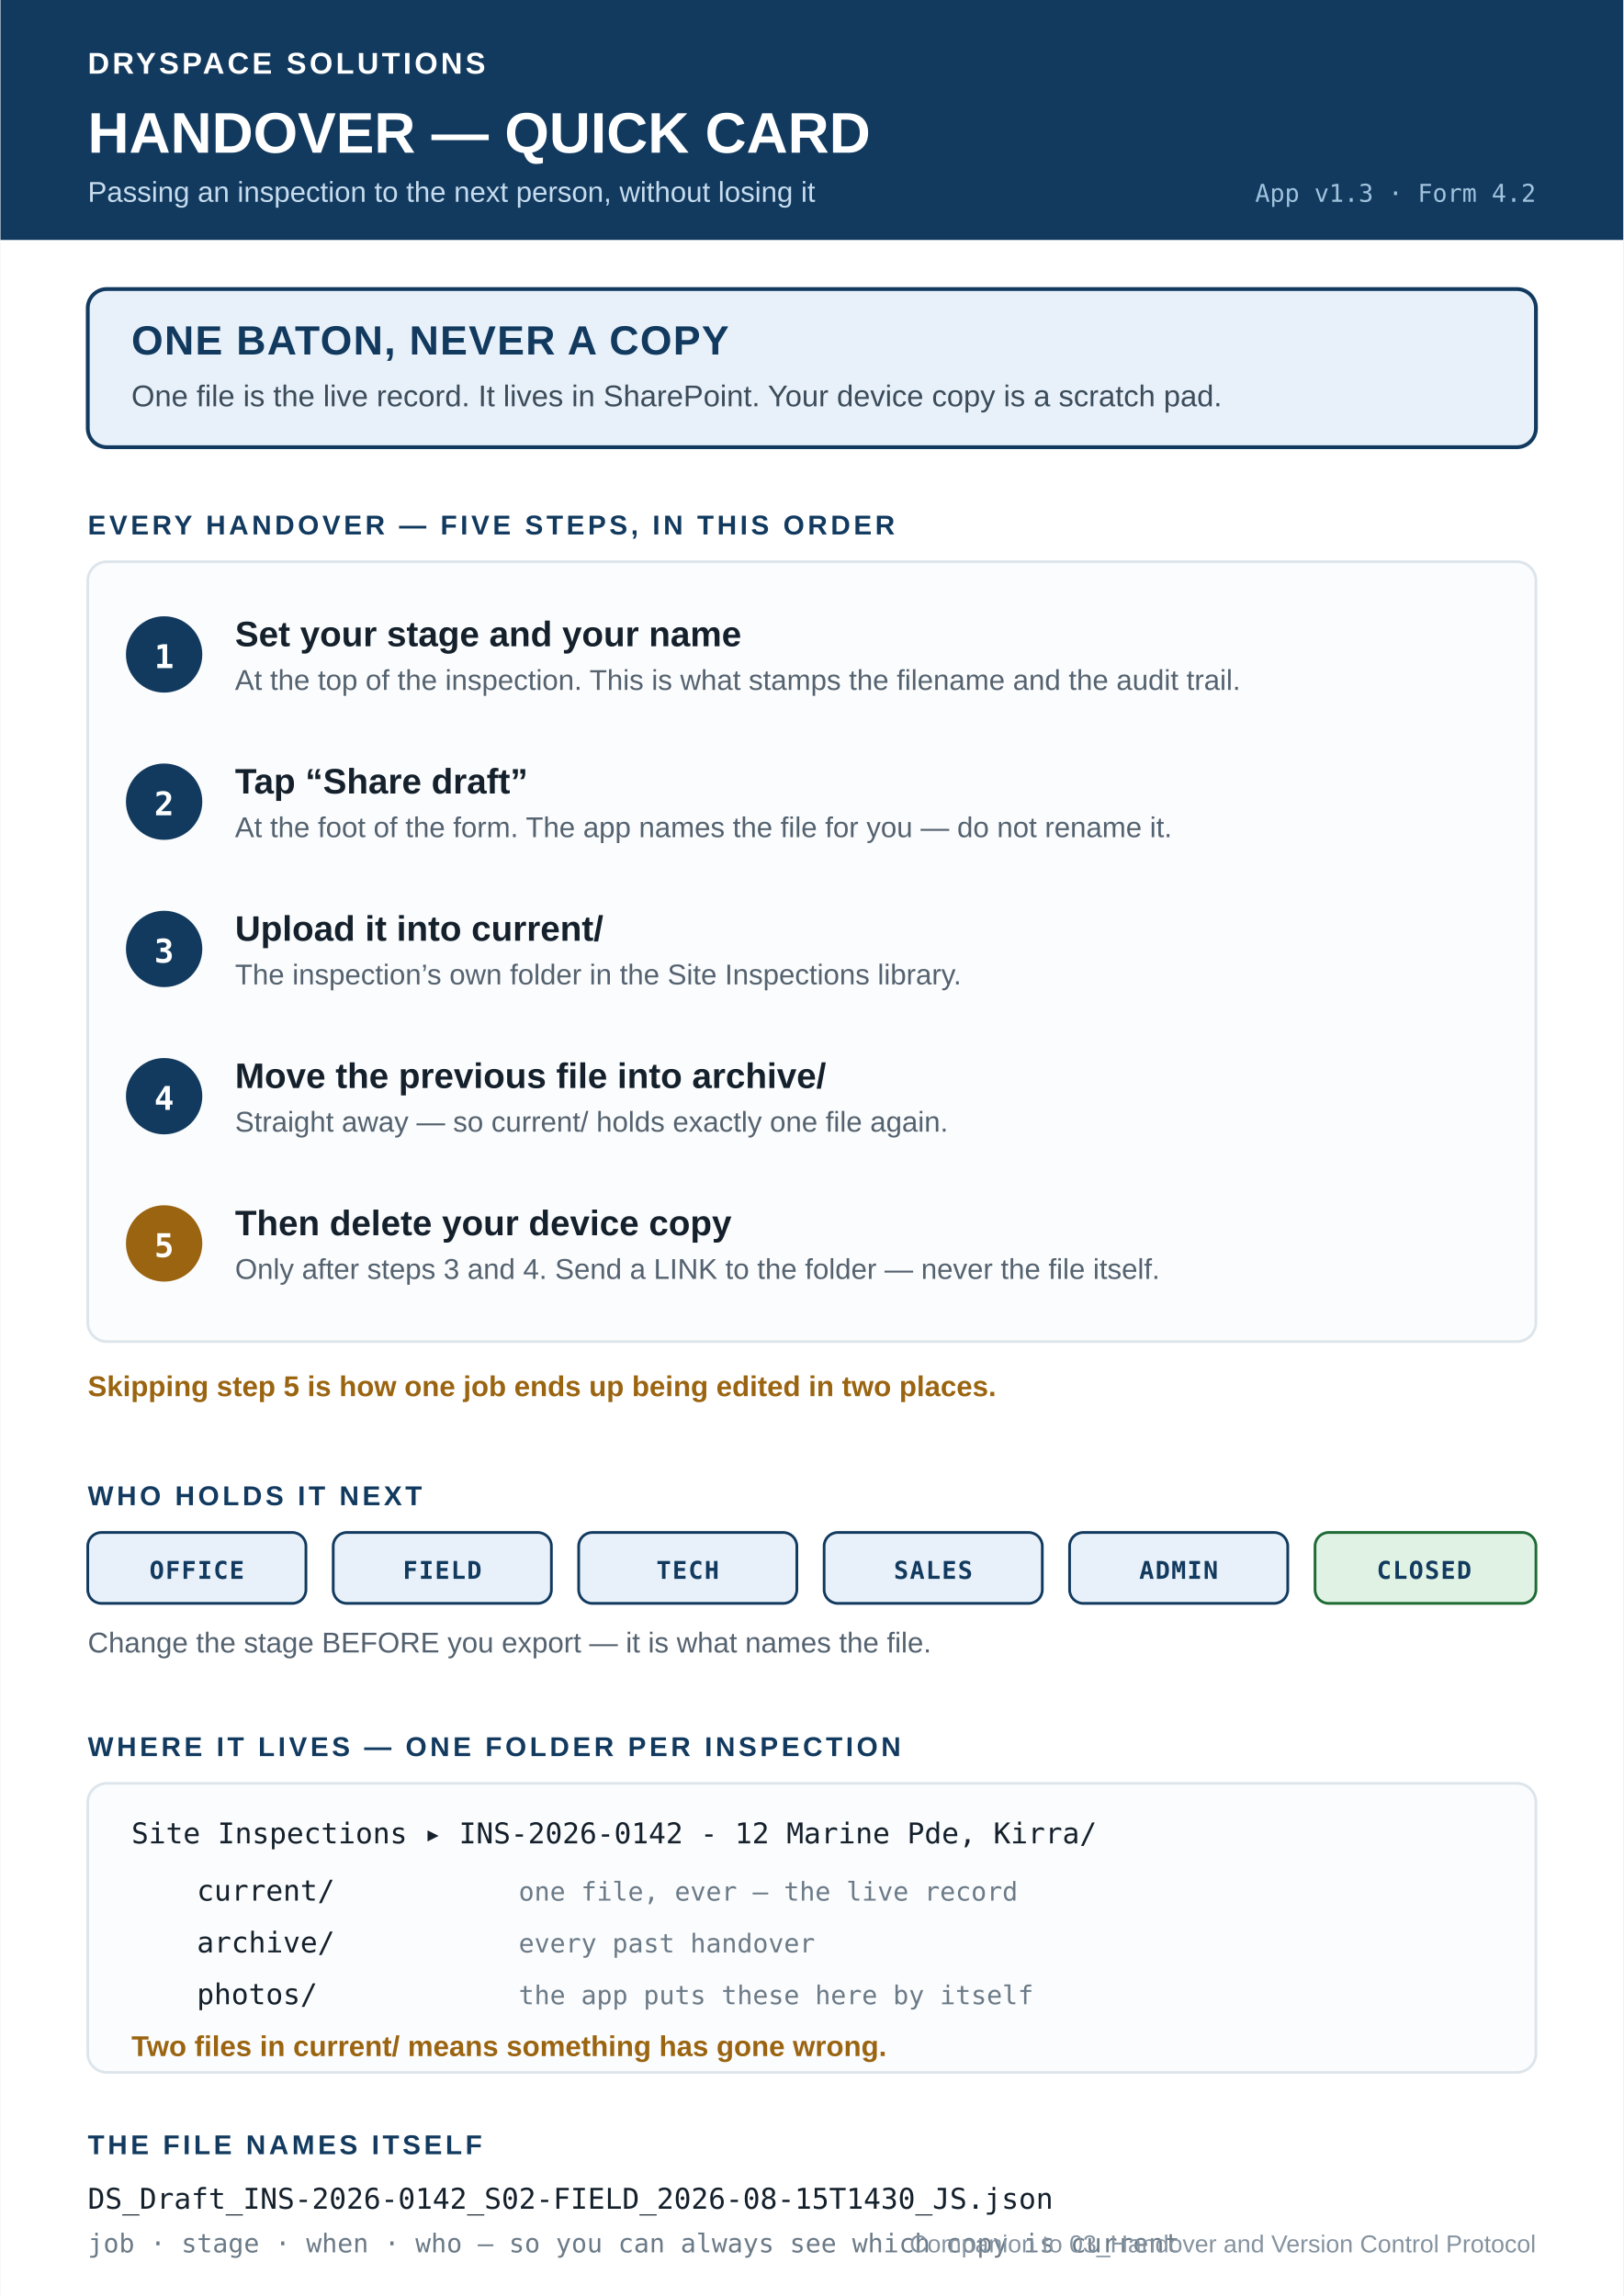
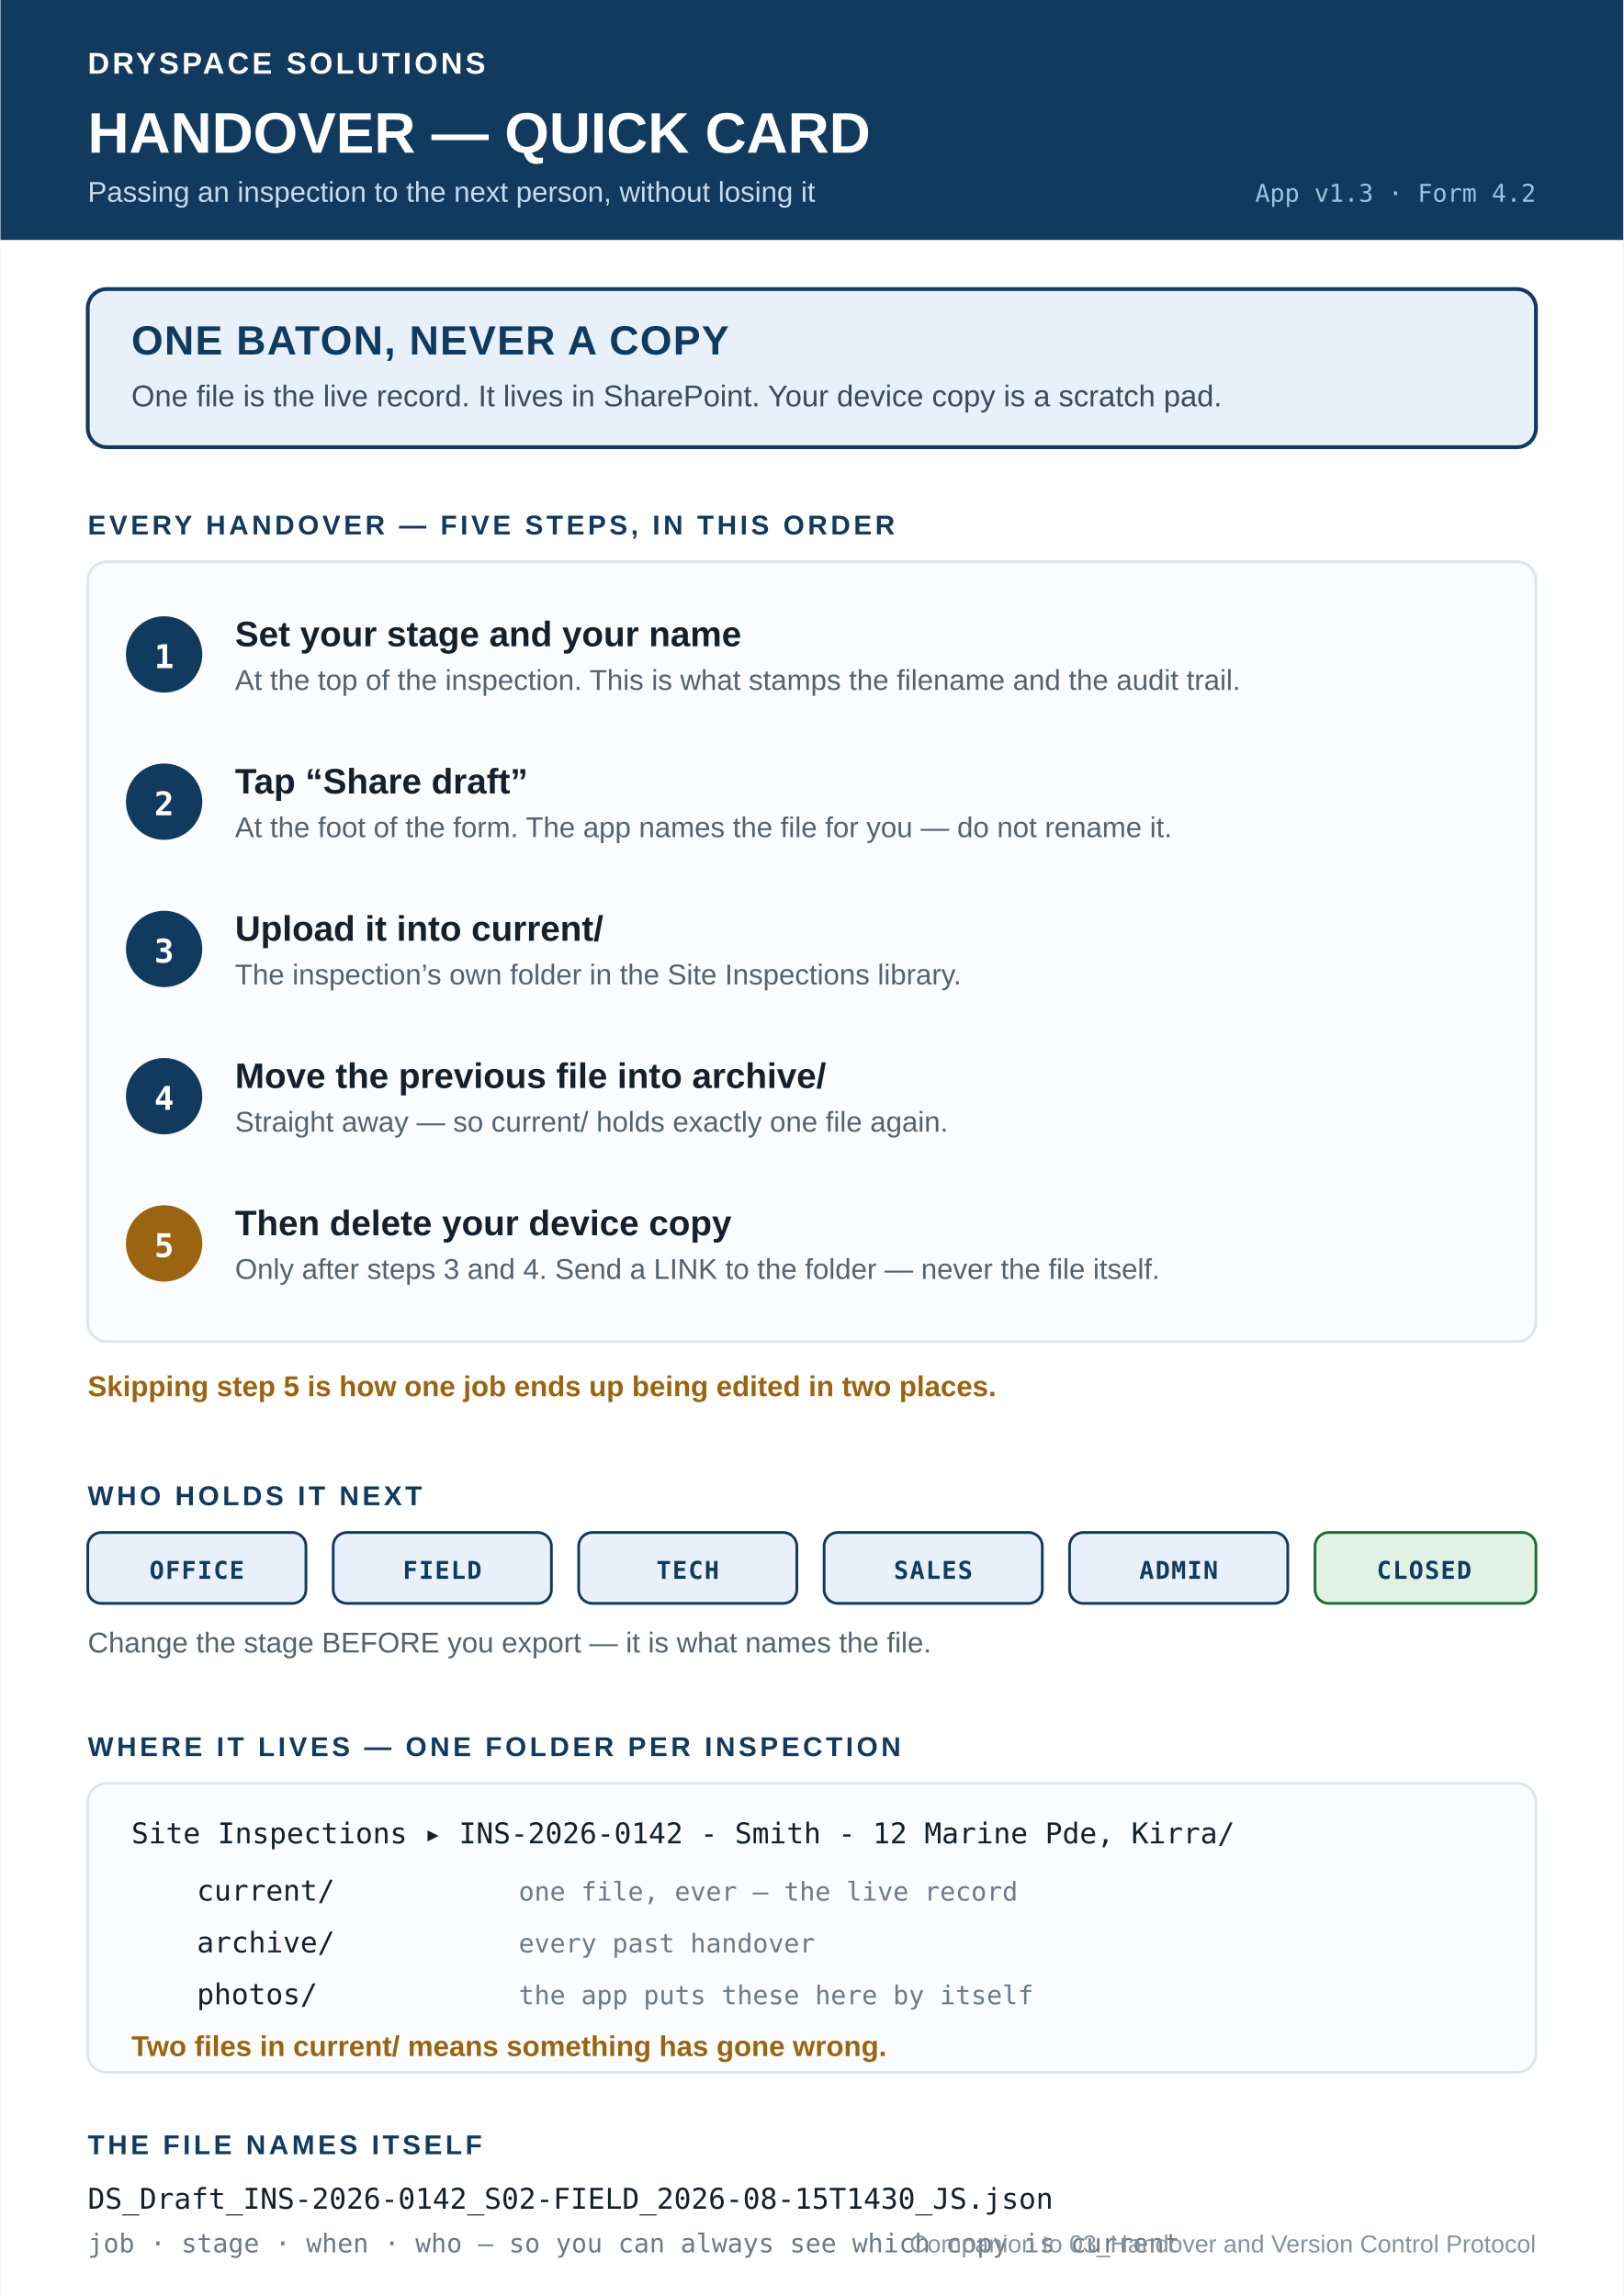
<svg xmlns="http://www.w3.org/2000/svg" width="210mm" height="297mm" viewBox="0 0 595 842" role="img" aria-label="Handover quick card: one baton never a copy, and the five handover steps in order.">
  <style>
    .h1{font:700 21px 'Segoe UI',Arial,sans-serif;fill:#FFFFFF}
    .h2{font:400 10.5px 'Segoe UI',Arial,sans-serif;fill:#C6DCEE}
    .brand{font:700 11px 'Segoe UI',Arial,sans-serif;fill:#FFFFFF;letter-spacing:.1em}
    .ver{font:400 9px Consolas,monospace;fill:#9FC2DC}
    .rule{font:700 15px 'Segoe UI',Arial,sans-serif;fill:#123A5F;letter-spacing:.03em}
    .ruleb{font:400 11px 'Segoe UI',Arial,sans-serif;fill:#3C4C5A}
    .sec{font:700 10px 'Segoe UI',Arial,sans-serif;fill:#123A5F;letter-spacing:.12em}
    .num{font:700 12px Consolas,monospace;fill:#FFFFFF}
    .st{font:700 13px 'Segoe UI',Arial,sans-serif;fill:#14202B}
    .sd{font:400 10.5px 'Segoe UI',Arial,sans-serif;fill:#54626F}
    .stage{font:700 9px Consolas,monospace;fill:#123A5F;letter-spacing:.05em}
    .mono{font:400 10.5px Consolas,monospace;fill:#14202B}
    .monod{font:400 9.5px Consolas,monospace;fill:#6B7A87}
    .warn{font:700 10.5px 'Segoe UI',Arial,sans-serif;fill:#9A6410}
    .foot{font:400 9px 'Segoe UI',Arial,sans-serif;fill:#8593A0}
  </style>
  <rect width="595" height="842" fill="#FFFFFF" />
  <rect x="0" y="0" width="595" height="88" fill="#123A5F" />
  <text class="brand" x="32" y="27">DRYSPACE SOLUTIONS</text>
  <text class="h1" x="32" y="56">HANDOVER — QUICK CARD</text>
  <text class="h2" x="32" y="74">Passing an inspection to the next person, without losing it</text>
  <text class="ver" x="563" y="74" text-anchor="end">App v1.3 · Form 4.2</text>
  <rect x="32" y="106" width="531" height="58" rx="7" fill="#E8F1FA" stroke="#123A5F" stroke-width="1.4" />
  <text class="rule" x="48" y="130">ONE BATON, NEVER A COPY</text>
  <text class="ruleb" x="48" y="149">One file is the live record. It lives in SharePoint. Your device copy is a scratch pad.</text>
  <text class="sec" x="32" y="196">EVERY HANDOVER — FIVE STEPS, IN THIS ORDER</text>
  <rect x="32" y="206" width="531" height="286" rx="7" fill="#FBFCFD" stroke="#DDE5EC" stroke-width="1" />
  <circle cx="60" cy="240" r="14" fill="#123A5F" />
  <text class="num" x="60" y="245" text-anchor="middle">1</text>
  <text class="st" x="86" y="237">Set your stage and your name</text>
  <text class="sd" x="86" y="253">At the top of the inspection. This is what stamps the filename and the audit trail.</text>
  <circle cx="60" cy="294" r="14" fill="#123A5F" />
  <text class="num" x="60" y="299" text-anchor="middle">2</text>
  <text class="st" x="86" y="291">Tap “Share draft”</text>
  <text class="sd" x="86" y="307">At the foot of the form. The app names the file for you — do not rename it.</text>
  <circle cx="60" cy="348" r="14" fill="#123A5F" />
  <text class="num" x="60" y="353" text-anchor="middle">3</text>
  <text class="st" x="86" y="345">Upload it into current/</text>
  <text class="sd" x="86" y="361">The inspection’s own folder in the Site Inspections library.</text>
  <circle cx="60" cy="402" r="14" fill="#123A5F" />
  <text class="num" x="60" y="407" text-anchor="middle">4</text>
  <text class="st" x="86" y="399">Move the previous file into archive/</text>
  <text class="sd" x="86" y="415">Straight away — so current/ holds exactly one file again.</text>
  <circle cx="60" cy="456" r="14" fill="#9A6410" />
  <text class="num" x="60" y="461" text-anchor="middle">5</text>
  <text class="st" x="86" y="453">Then delete your device copy</text>
  <text class="sd" x="86" y="469">Only after steps 3 and 4. Send a LINK to the folder — never the file itself.</text>
  <text class="warn" x="32" y="512">Skipping step 5 is how one job ends up being edited in two places.</text>
  <text class="sec" x="32" y="552">WHO HOLDS IT NEXT</text>
  <g>
    <rect x="32" y="562" width="80" height="26" rx="5" fill="#E8F1FA" stroke="#123A5F" stroke-width="1" />
    <text class="stage" x="72" y="579" text-anchor="middle">OFFICE</text>
    <rect x="122" y="562" width="80" height="26" rx="5" fill="#E8F1FA" stroke="#123A5F" stroke-width="1" />
    <text class="stage" x="162" y="579" text-anchor="middle">FIELD</text>
    <rect x="212" y="562" width="80" height="26" rx="5" fill="#E8F1FA" stroke="#123A5F" stroke-width="1" />
    <text class="stage" x="252" y="579" text-anchor="middle">TECH</text>
    <rect x="302" y="562" width="80" height="26" rx="5" fill="#E8F1FA" stroke="#123A5F" stroke-width="1" />
    <text class="stage" x="342" y="579" text-anchor="middle">SALES</text>
    <rect x="392" y="562" width="80" height="26" rx="5" fill="#E8F1FA" stroke="#123A5F" stroke-width="1" />
    <text class="stage" x="432" y="579" text-anchor="middle">ADMIN</text>
    <rect x="482" y="562" width="81" height="26" rx="5" fill="#E0F2E4" stroke="#1E6B34" stroke-width="1" />
    <text class="stage" x="522" y="579" text-anchor="middle" fill="#1E6B34">CLOSED</text>
  </g>
  <text class="sd" x="32" y="606">Change the stage BEFORE you export — it is what names the file.</text>
  <text class="sec" x="32" y="644">WHERE IT LIVES — ONE FOLDER PER INSPECTION</text>
  <rect x="32" y="654" width="531" height="106" rx="7" fill="#FBFCFD" stroke="#DDE5EC" stroke-width="1" />
-   <text class="mono" x="48" y="676">Site Inspections ▸ INS-2026-0142 - 12 Marine Pde, Kirra/</text>
+   <text class="mono" x="48" y="676">Site Inspections ▸ INS-2026-0142 - Smith - 12 Marine Pde, Kirra/</text>
  <text class="mono" x="72" y="697">current/</text>
  <text class="monod" x="190" y="697">one file, ever — the live record</text>
  <text class="mono" x="72" y="716">archive/</text>
  <text class="monod" x="190" y="716">every past handover</text>
  <text class="mono" x="72" y="735">photos/</text>
  <text class="monod" x="190" y="735">the app puts these here by itself</text>
  <text class="warn" x="48" y="754">Two files in current/ means something has gone wrong.</text>
  <text class="sec" x="32" y="790">THE FILE NAMES ITSELF</text>
  <text class="mono" x="32" y="810">DS_Draft_INS-2026-0142_S02-FIELD_2026-08-15T1430_JS.json</text>
  <text class="monod" x="32" y="826">job  ·  stage  ·  when  ·  who      — so you can always see which copy is current</text>
  <text class="foot" x="563" y="826" text-anchor="end">Companion to 03_Handover and Version Control Protocol</text>
</svg>
